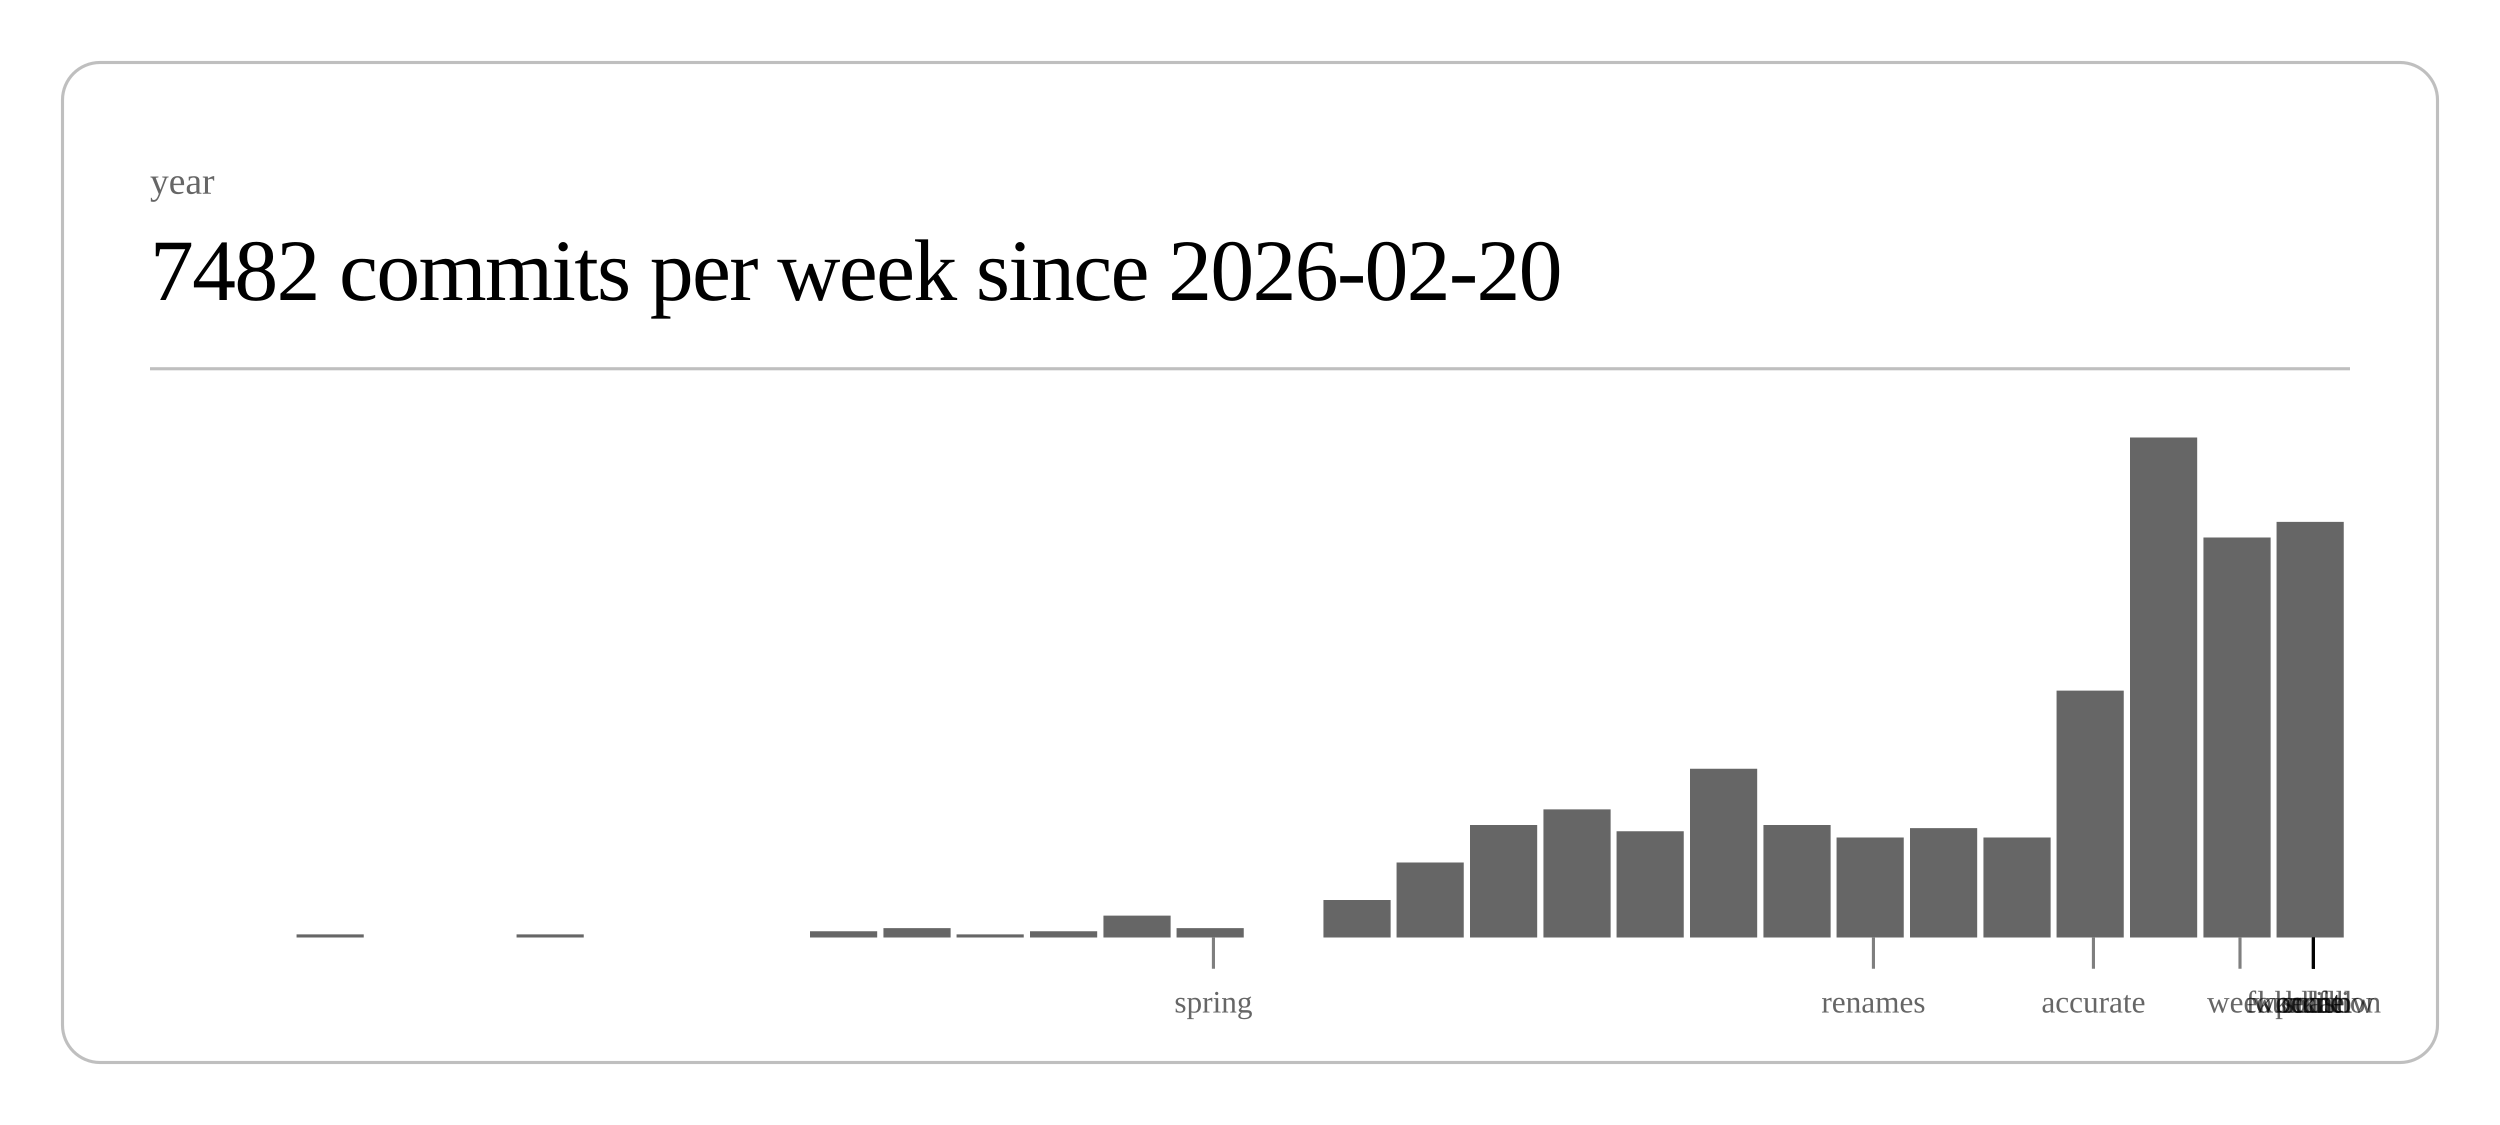
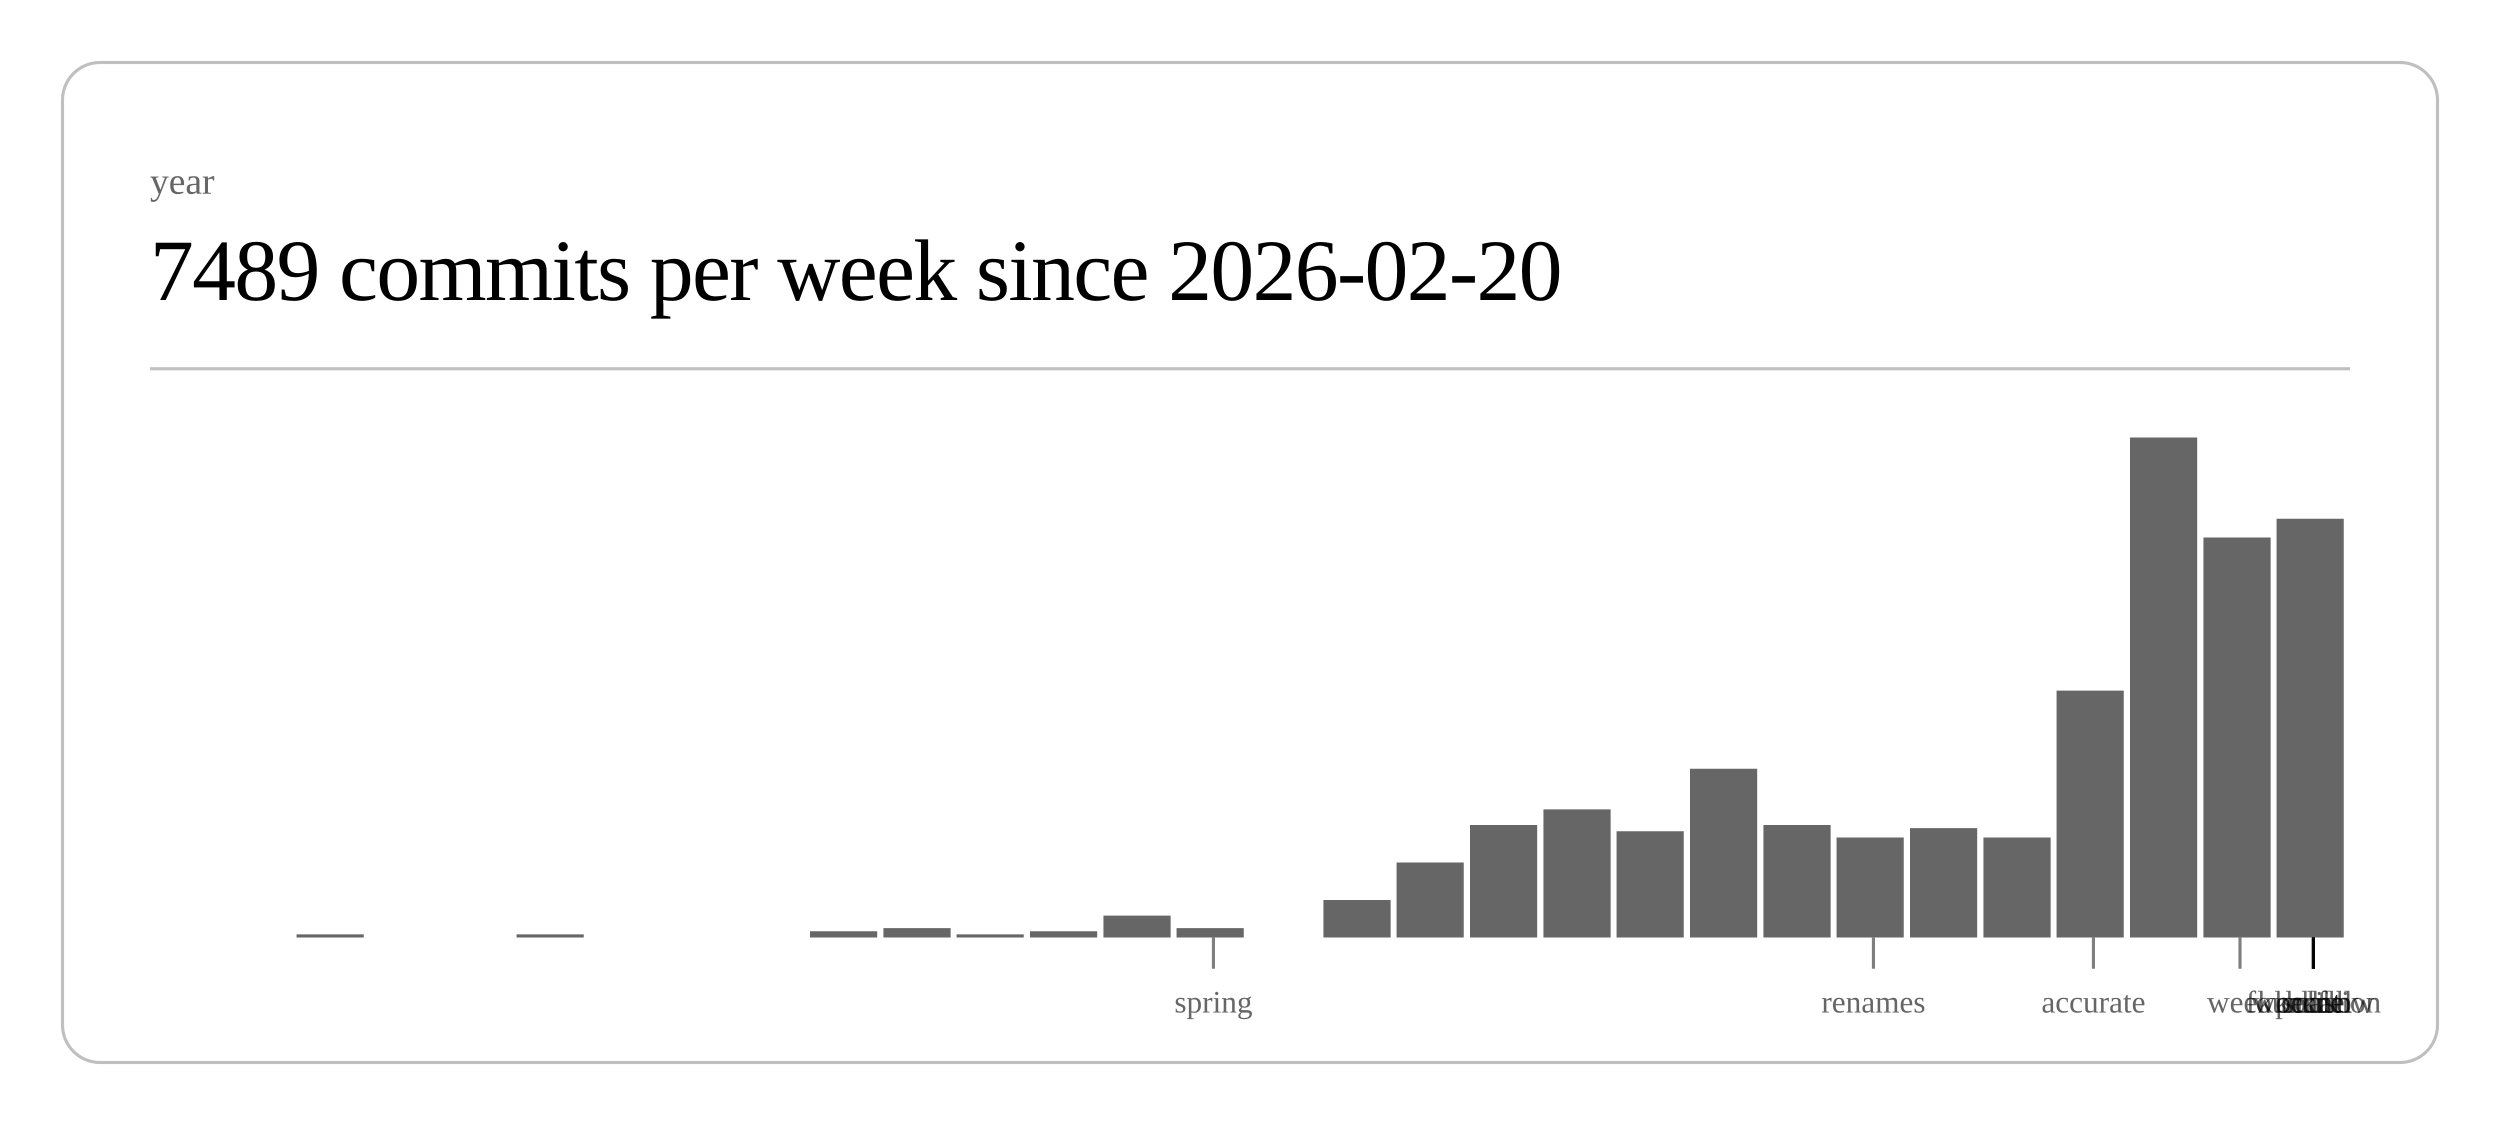
<svg xmlns="http://www.w3.org/2000/svg" class="post-header-svg" viewBox="0 0 800 360" width="800" height="360">
  <rect x="20" y="20" width="760" height="320" rx="12" ry="12" fill="none" stroke="currentColor" stroke-width="1" opacity="0.25" />
  <text fill="currentColor" x="48" y="62" font-size="12" opacity="0.6">year</text>
-   <text fill="currentColor" x="48" y="96" font-size="28" font-weight="300" letter-spacing="-0.5">7482 commits per week since 2026-02-20</text>
+   <text fill="currentColor" x="48" y="96" font-size="28" font-weight="300" letter-spacing="-0.5">7489 commits per week since 2026-02-20</text>
  <line stroke="currentColor" x1="48" y1="118" x2="752" y2="118" stroke-width="1" opacity="0.25" />
  <rect x="94.9" y="299" width="21.5" height="1" fill="currentColor" opacity="0.6" />
  <rect x="165.3" y="299" width="21.5" height="1" fill="currentColor" opacity="0.6" />
  <rect x="259.2" y="298" width="21.5" height="2" fill="currentColor" opacity="0.6" />
  <rect x="282.7" y="297" width="21.5" height="3" fill="currentColor" opacity="0.6" />
  <rect x="306.1" y="299" width="21.5" height="1" fill="currentColor" opacity="0.6" />
  <rect x="329.6" y="298" width="21.5" height="2" fill="currentColor" opacity="0.6" />
  <rect x="353.1" y="293" width="21.5" height="7" fill="currentColor" opacity="0.6" />
  <rect x="376.5" y="297" width="21.5" height="3" fill="currentColor" opacity="0.6" />
  <rect x="423.5" y="288" width="21.5" height="12" fill="currentColor" opacity="0.6" />
  <rect x="446.9" y="276" width="21.5" height="24" fill="currentColor" opacity="0.6" />
  <rect x="470.4" y="264" width="21.5" height="36" fill="currentColor" opacity="0.6" />
  <rect x="493.9" y="259" width="21.5" height="41" fill="currentColor" opacity="0.6" />
  <rect x="517.3" y="266" width="21.5" height="34" fill="currentColor" opacity="0.6" />
  <rect x="540.8" y="246" width="21.5" height="54" fill="currentColor" opacity="0.6" />
  <rect x="564.3" y="264" width="21.5" height="36" fill="currentColor" opacity="0.6" />
  <rect x="587.7" y="268" width="21.5" height="32" fill="currentColor" opacity="0.6" />
  <rect x="611.2" y="265" width="21.5" height="35" fill="currentColor" opacity="0.6" />
  <rect x="634.7" y="268" width="21.5" height="32" fill="currentColor" opacity="0.6" />
  <rect x="658.1" y="221" width="21.5" height="79" fill="currentColor" opacity="0.6" />
  <rect x="681.6" y="140" width="21.5" height="160" fill="currentColor" opacity="0.6" />
  <rect x="705.1" y="172" width="21.5" height="128" fill="currentColor" opacity="0.6" />
-   <rect x="728.5" y="167" width="21.5" height="133" fill="currentColor" opacity="0.6" />
+   <rect x="728.5" y="166" width="21.5" height="134" fill="currentColor" opacity="0.6" />
  <line stroke="currentColor" x1="388.3" y1="300" x2="388.3" y2="310" stroke-width="1" opacity="0.5" />
  <text fill="currentColor" x="388.3" y="324" font-size="10" opacity="0.6" text-anchor="middle">spring</text>
  <line stroke="currentColor" x1="599.5" y1="300" x2="599.5" y2="310" stroke-width="1" opacity="0.5" />
  <text fill="currentColor" x="599.5" y="324" font-size="10" opacity="0.6" text-anchor="middle">renames</text>
  <line stroke="currentColor" x1="669.9" y1="300" x2="669.9" y2="310" stroke-width="1" opacity="0.5" />
  <text fill="currentColor" x="669.9" y="324" font-size="10" opacity="0.6" text-anchor="middle">accurate</text>
  <line stroke="currentColor" x1="716.8" y1="300" x2="716.8" y2="310" stroke-width="1" opacity="0.5" />
  <text fill="currentColor" x="716.8" y="324" font-size="10" opacity="0.6" text-anchor="middle">week</text>
  <line stroke="currentColor" x1="740.3" y1="300" x2="740.3" y2="310" stroke-width="1" opacity="0.5" />
  <text fill="currentColor" x="740.3" y="324" font-size="10" opacity="0.6" text-anchor="middle">scale</text>
  <line stroke="currentColor" x1="740.3" y1="300" x2="740.3" y2="310" stroke-width="1" opacity="0.5" />
  <text fill="currentColor" x="740.3" y="324" font-size="10" opacity="0.6" text-anchor="middle">workflow</text>
  <line stroke="currentColor" x1="740.3" y1="300" x2="740.3" y2="310" stroke-width="1" opacity="0.5" />
  <text fill="currentColor" x="740.3" y="324" font-size="10" opacity="0.6" text-anchor="middle">foundation</text>
  <line stroke="currentColor" x1="740.3" y1="300" x2="740.3" y2="310" stroke-width="1" opacity="0.5" />
  <text fill="currentColor" x="740.3" y="324" font-size="10" opacity="0.6" text-anchor="middle">kernel</text>
  <line stroke="currentColor" x1="740.3" y1="300" x2="740.3" y2="310" stroke-width="1" opacity="0.5" />
  <text fill="currentColor" x="740.3" y="324" font-size="10" opacity="0.6" text-anchor="middle">hunt</text>
  <line stroke="currentColor" x1="740.3" y1="300" x2="740.3" y2="310" stroke-width="1" opacity="0.5" />
  <text fill="currentColor" x="740.3" y="324" font-size="10" opacity="0.6" text-anchor="middle">polish</text>
</svg>
